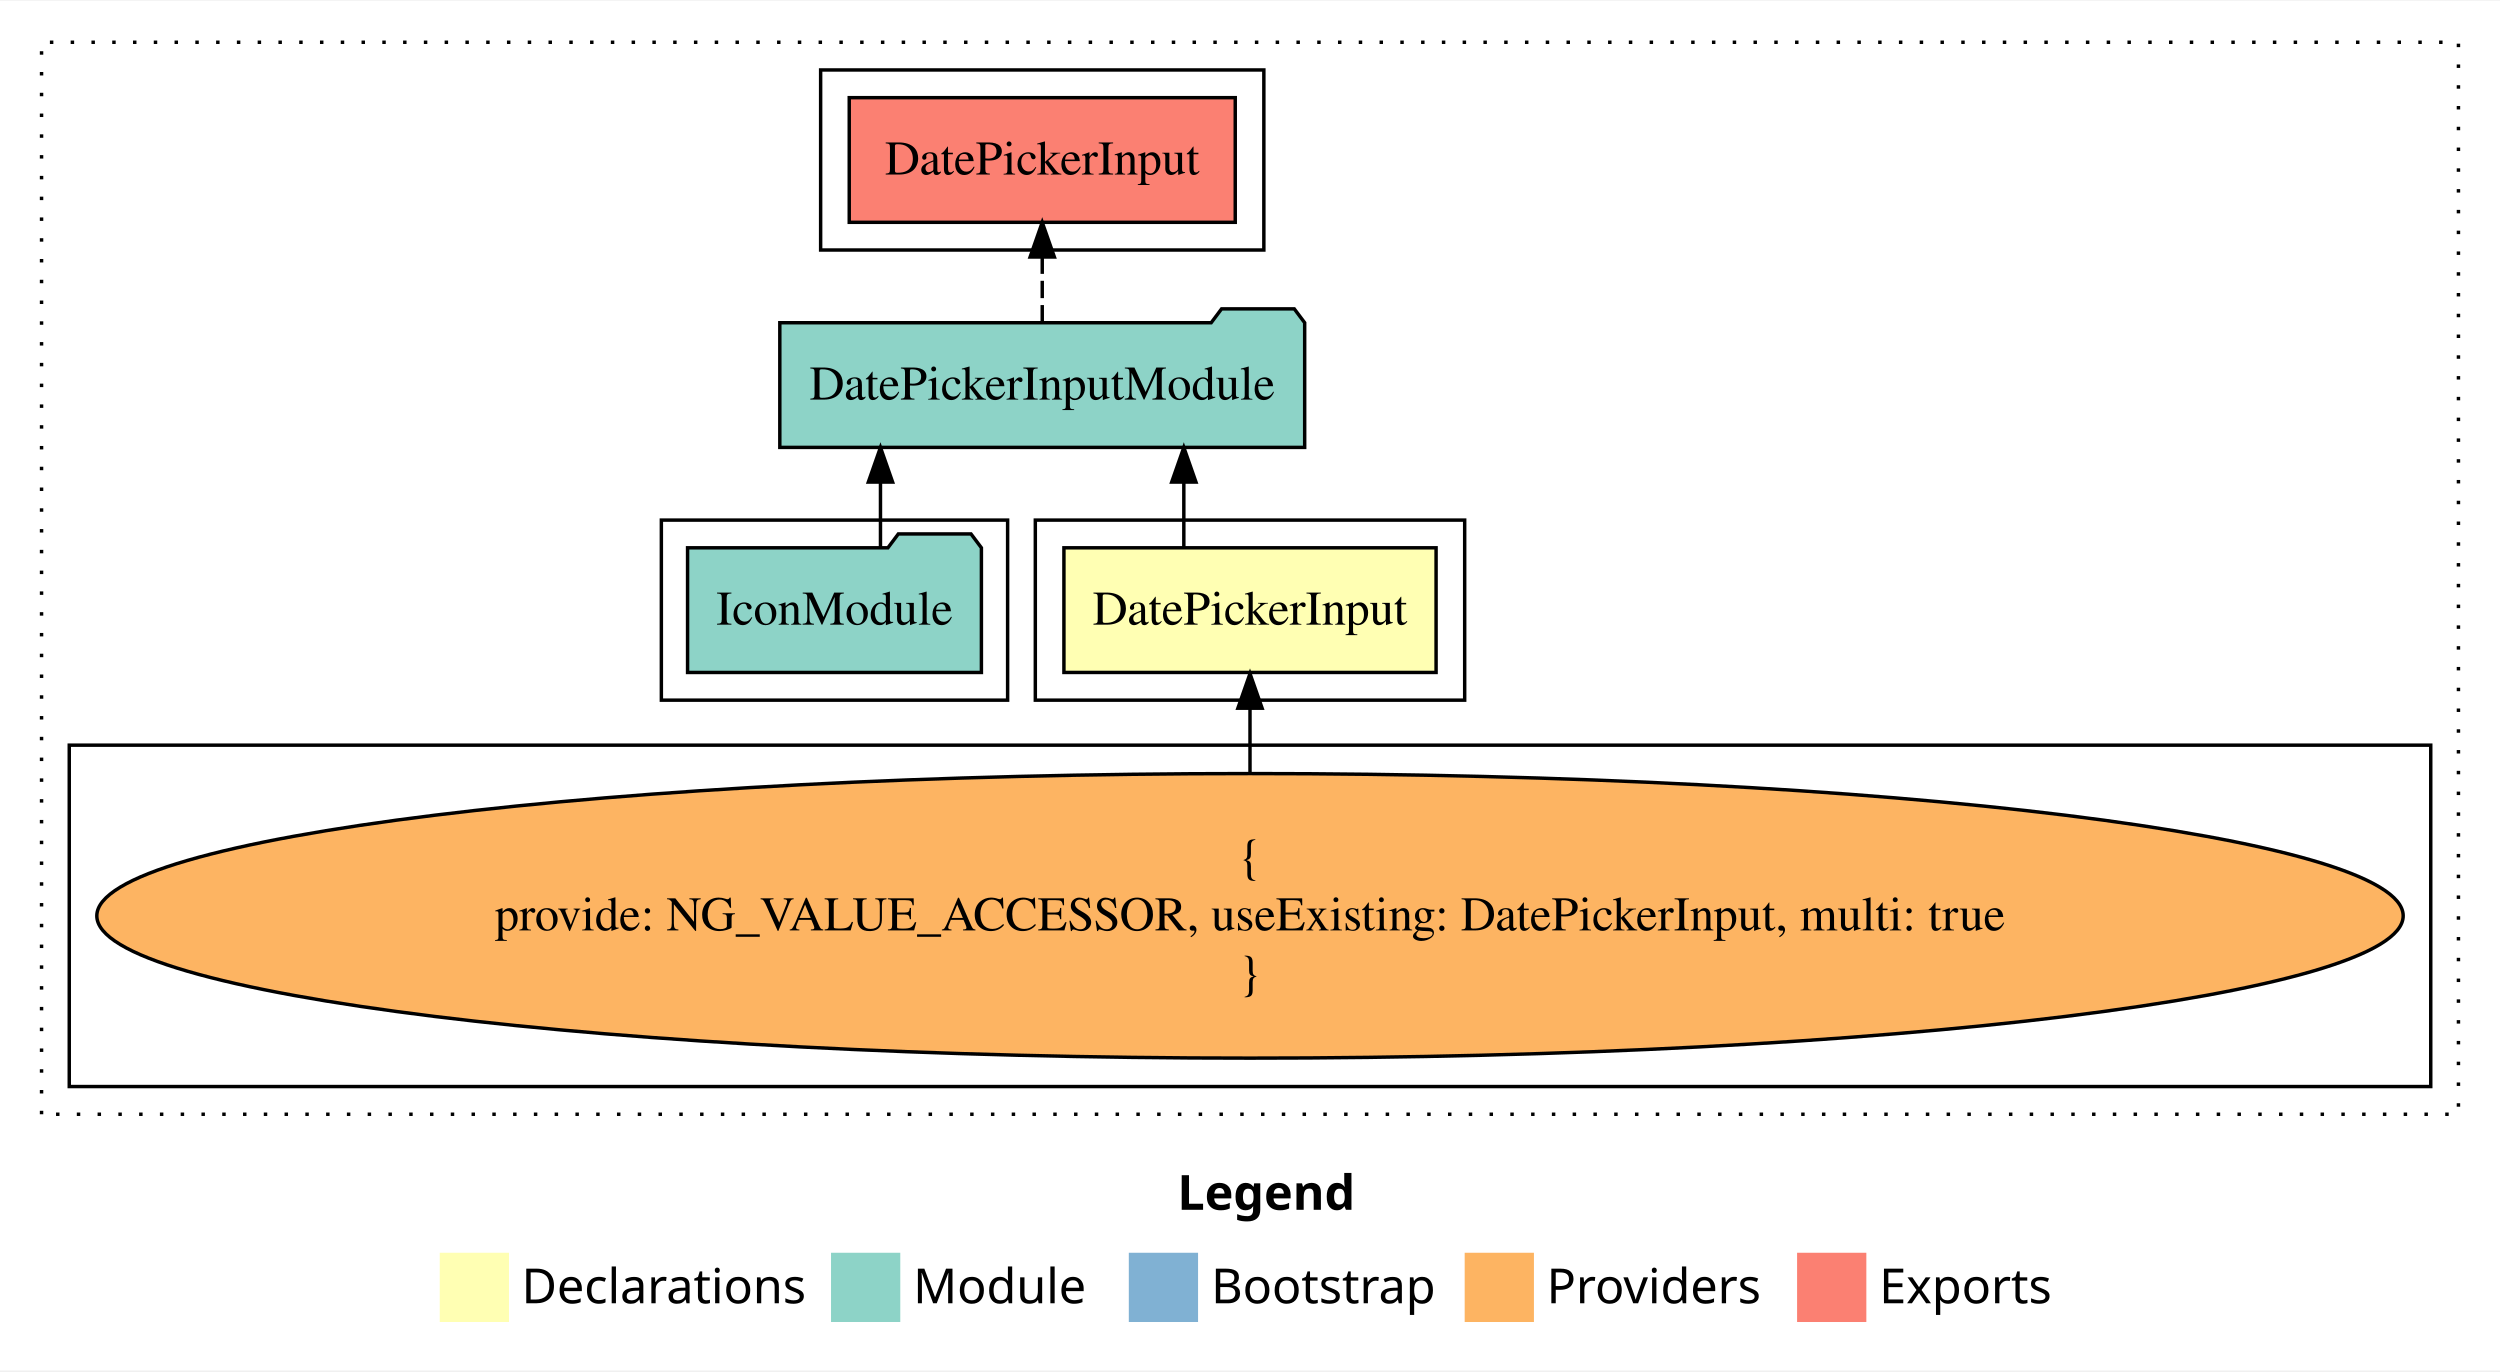
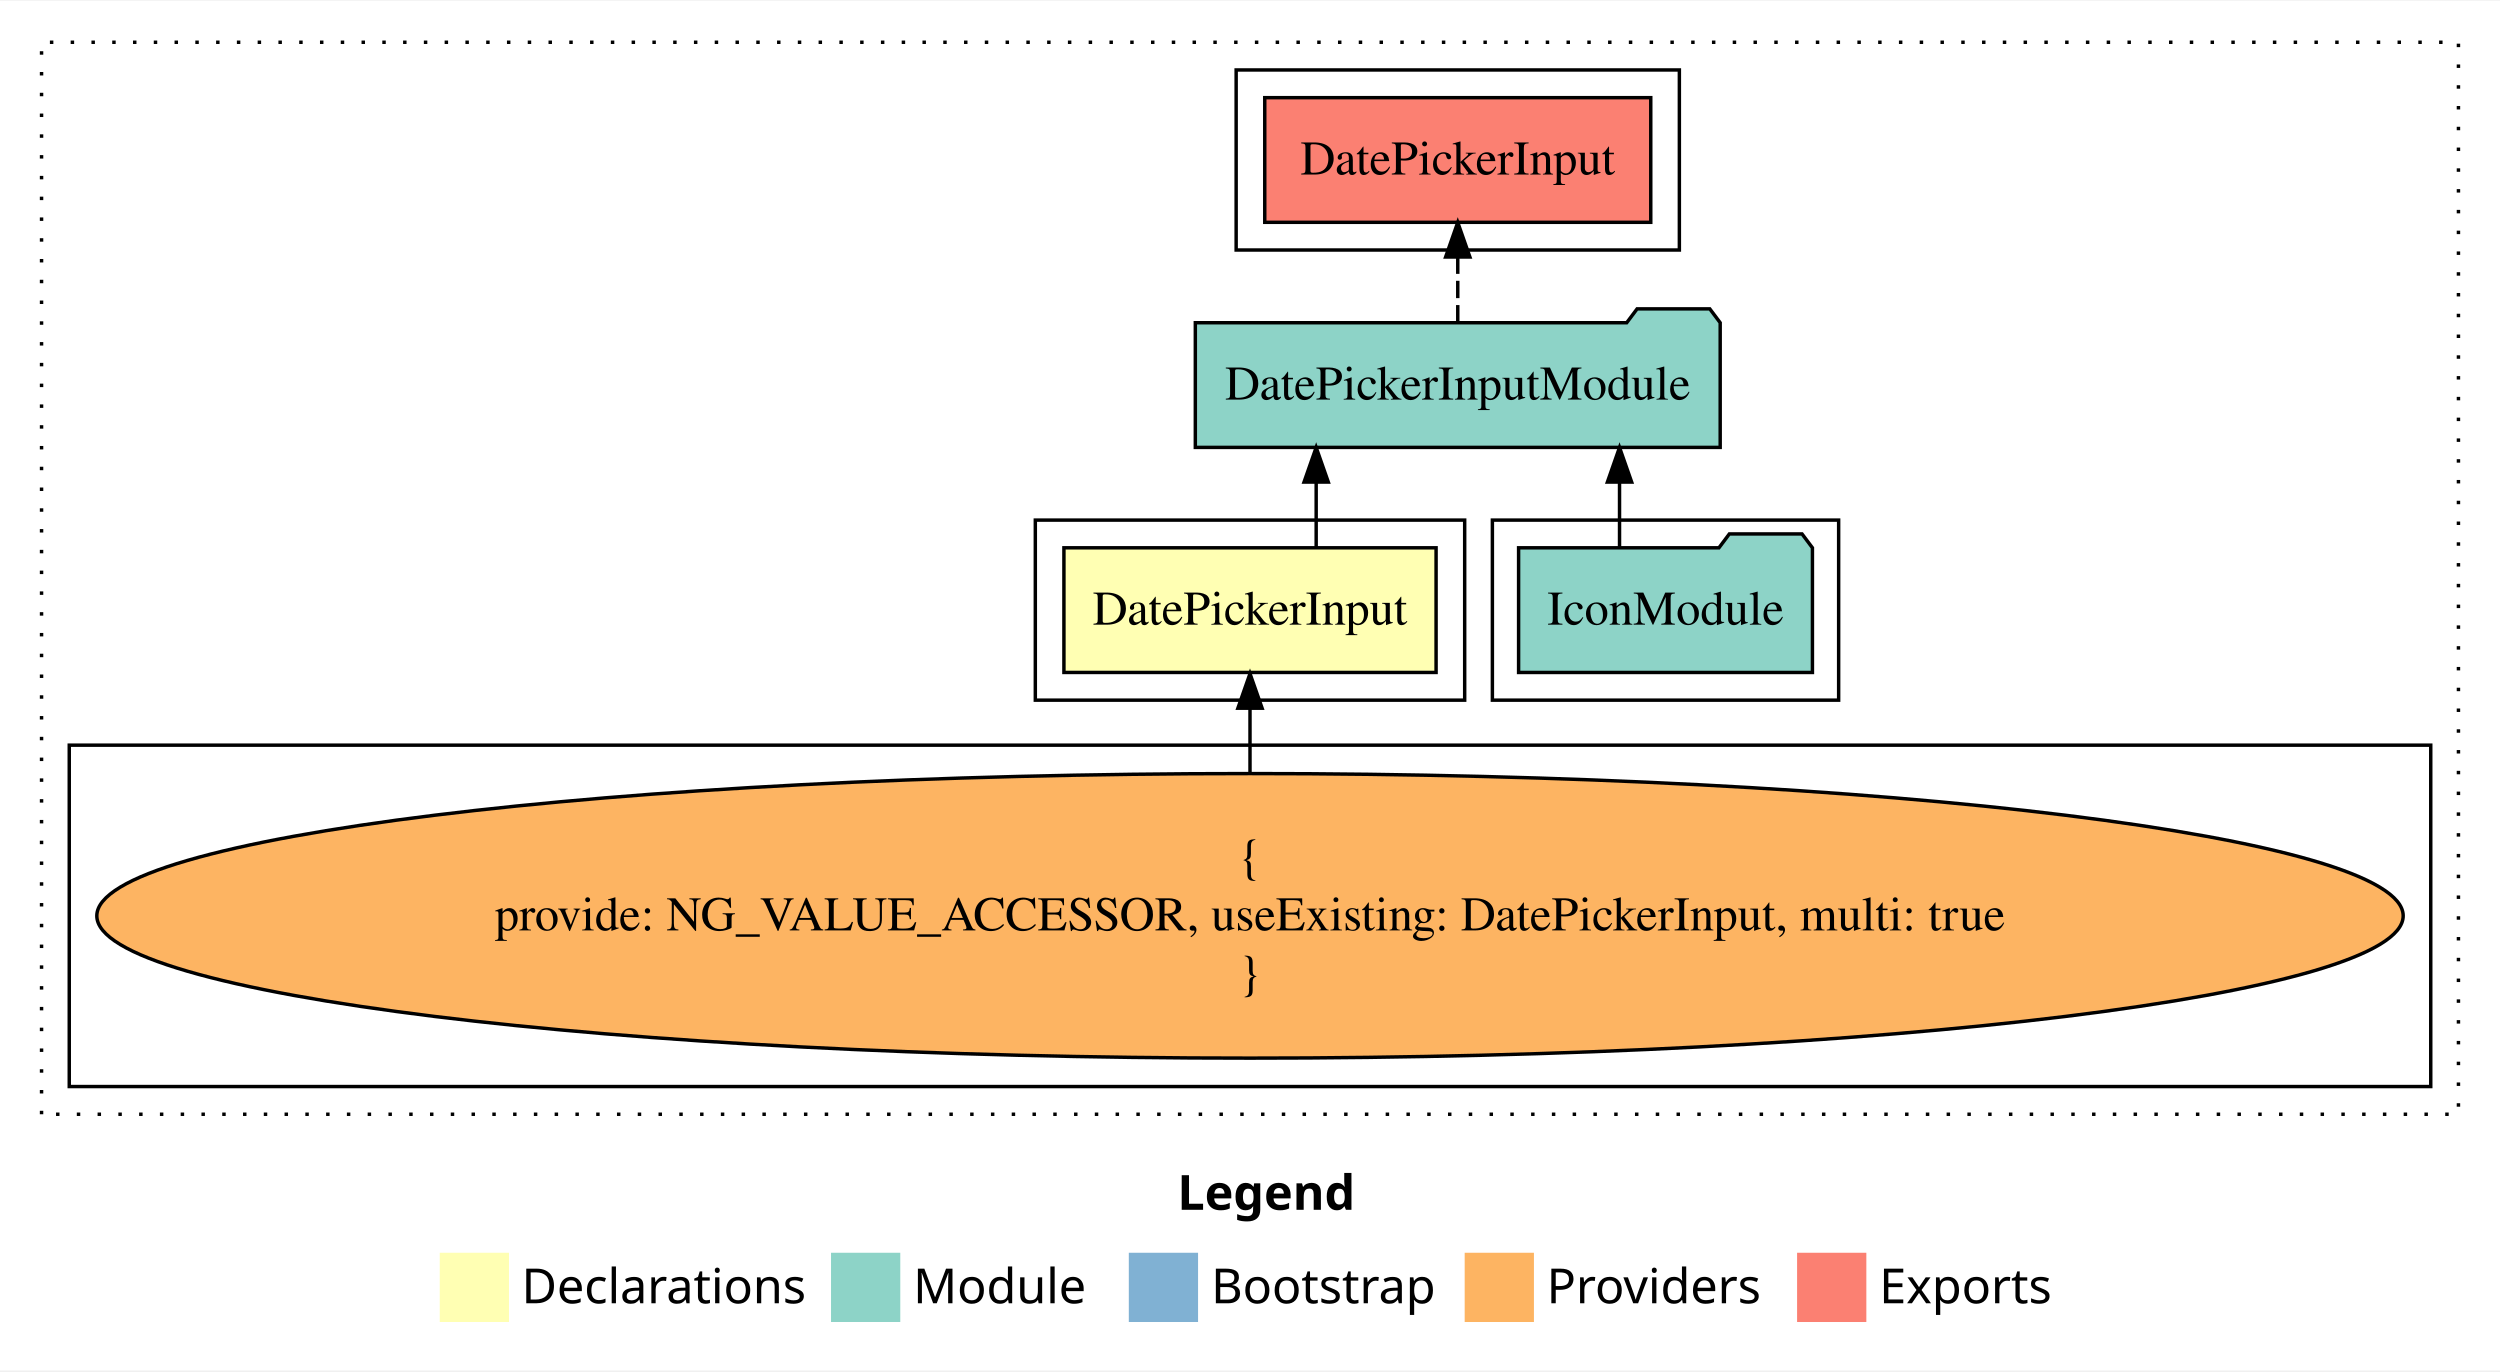
<svg xmlns="http://www.w3.org/2000/svg" width="722pt" height="396pt" viewBox="0.00 0.00 722.00 395.59">
  <g id="graph0" class="graph" transform="scale(1 1) rotate(0) translate(4 391.59)">
    <polygon fill="white" stroke="transparent" points="-4,4 -4,-391.59 718,-391.59 718,4 -4,4" />
    <text text-anchor="start" x="336.01" y="-42.4" font-family="Times-12" font-weight="bold" font-size="14.00">Legend</text>
    <polygon fill="#ffffb3" stroke="transparent" points="123,-10 123,-30 143,-30 143,-10 123,-10" />
    <text text-anchor="start" x="146.63" y="-15.4" font-family="Times-12" font-size="14.00">  Declarations</text>
    <polygon fill="#8dd3c7" stroke="transparent" points="236,-10 236,-30 256,-30 256,-10 236,-10" />
    <text text-anchor="start" x="259.73" y="-15.4" font-family="Times-12" font-size="14.00">  Module</text>
    <polygon fill="#80b1d3" stroke="transparent" points="322,-10 322,-30 342,-30 342,-10 322,-10" />
    <text text-anchor="start" x="345.78" y="-15.4" font-family="Times-12" font-size="14.00">  Bootstrap</text>
    <polygon fill="#fdb462" stroke="transparent" points="419,-10 419,-30 439,-30 439,-10 419,-10" />
    <text text-anchor="start" x="442.67" y="-15.4" font-family="Times-12" font-size="14.00">  Providers</text>
    <polygon fill="#fb8072" stroke="transparent" points="515,-10 515,-30 535,-30 535,-10 515,-10" />
    <text text-anchor="start" x="538.73" y="-15.4" font-family="Times-12" font-size="14.00">  Exports</text>
    <g id="clust1" class="cluster">
      <polygon fill="none" stroke="black" stroke-dasharray="1,5" points="8,-70 8,-379.59 706,-379.59 706,-70 8,-70" />
    </g>
+     <g id="clust5" class="cluster">
+       <polygon fill="none" stroke="black" points="353,-319.59 353,-371.59 481,-371.59 481,-319.59 353,-319.59" />
+     </g>
+     <g id="clust4" class="cluster">
+       <polygon fill="none" stroke="black" points="427,-189.59 427,-241.59 527,-241.59 527,-189.59 427,-189.59" />
+     </g>
    <g id="clust2" class="cluster">
      <polygon fill="none" stroke="black" points="295,-189.59 295,-241.59 419,-241.59 419,-189.59 295,-189.59" />
    </g>
    <g id="clust3" class="cluster">
      <polygon fill="none" stroke="black" points="16,-78 16,-176.59 698,-176.59 698,-78 16,-78" />
    </g>
-     <g id="clust4" class="cluster">
-       <polygon fill="none" stroke="black" points="187,-189.59 187,-241.59 287,-241.59 287,-189.59 187,-189.59" />
-     </g>
-     <g id="clust5" class="cluster">
-       <polygon fill="none" stroke="black" points="233,-319.59 233,-371.59 361,-371.59 361,-319.59 233,-319.59" />
-     </g>
    <g id="node1" class="node">
      <polygon fill="#ffffb3" stroke="black" points="410.74,-233.59 303.26,-233.59 303.26,-197.59 410.74,-197.59 410.74,-233.59" />
      <text text-anchor="middle" x="357" y="-211.39" font-family="Times,serif" font-size="14.00">DatePickerInput</text>
    </g>
    <g id="node2" class="node">
-       <polygon fill="#8dd3c7" stroke="black" points="372.79,-298.59 369.79,-302.59 348.79,-302.59 345.79,-298.59 221.21,-298.59 221.21,-262.59 372.79,-262.59 372.79,-298.59" />
-       <text text-anchor="middle" x="297" y="-276.39" font-family="Times,serif" font-size="14.00">DatePickerInputModule</text>
+       <polygon fill="#8dd3c7" stroke="black" points="492.79,-298.59 489.79,-302.59 468.79,-302.59 465.79,-298.59 341.21,-298.59 341.21,-262.59 492.79,-262.59 492.79,-298.59" />
+       <text text-anchor="middle" x="417" y="-276.39" font-family="Times,serif" font-size="14.00">DatePickerInputModule</text>
    </g>
    <g id="edge1" class="edge">
-       <path fill="none" stroke="black" d="M337.89,-233.7C337.89,-233.7 337.89,-252.58 337.89,-252.58" />
-       <polygon fill="black" stroke="black" points="334.39,-252.58 337.89,-262.58 341.39,-252.58 334.39,-252.58" />
+       <path fill="none" stroke="black" d="M376.11,-233.7C376.11,-233.7 376.11,-252.58 376.11,-252.58" />
+       <polygon fill="black" stroke="black" points="372.61,-252.58 376.11,-262.58 379.61,-252.58 372.61,-252.58" />
    </g>
    <g id="node5" class="node">
-       <polygon fill="#fb8072" stroke="black" points="352.74,-363.59 241.26,-363.59 241.26,-327.59 352.74,-327.59 352.74,-363.59" />
-       <text text-anchor="middle" x="297" y="-341.39" font-family="Times,serif" font-size="14.00">DatePickerInput </text>
+       <polygon fill="#fb8072" stroke="black" points="472.74,-363.59 361.26,-363.59 361.26,-327.59 472.74,-327.59 472.74,-363.59" />
+       <text text-anchor="middle" x="417" y="-341.39" font-family="Times,serif" font-size="14.00">DatePickerInput </text>
    </g>
    <g id="edge4" class="edge">
-       <path fill="none" stroke="black" stroke-dasharray="5,2" d="M297,-298.7C297,-298.7 297,-317.58 297,-317.58" />
-       <polygon fill="black" stroke="black" points="293.5,-317.58 297,-327.58 300.5,-317.58 293.5,-317.58" />
+       <path fill="none" stroke="black" stroke-dasharray="5,2" d="M417,-298.7C417,-298.7 417,-317.58 417,-317.58" />
+       <polygon fill="black" stroke="black" points="413.5,-317.58 417,-327.58 420.5,-317.58 413.5,-317.58" />
    </g>
    <g id="node3" class="node">
      <ellipse fill="#fdb462" stroke="black" cx="357" cy="-127.3" rx="333.04" ry="41.09" />
      <text text-anchor="middle" x="357" y="-139.9" font-family="Times,serif" font-size="14.00">{</text>
      <text text-anchor="middle" x="357" y="-123.1" font-family="Times,serif" font-size="14.00">    provide: NG_VALUE_ACCESSOR, useExisting: DatePickerInput, multi: true</text>
      <text text-anchor="middle" x="357" y="-106.3" font-family="Times,serif" font-size="14.00">}</text>
    </g>
    <g id="edge2" class="edge">
      <path fill="none" stroke="black" d="M357,-168.6C357,-168.6 357,-187.26 357,-187.26" />
      <polygon fill="black" stroke="black" points="353.5,-187.26 357,-197.26 360.5,-187.26 353.5,-187.26" />
    </g>
    <g id="node4" class="node">
-       <polygon fill="#8dd3c7" stroke="black" points="279.43,-233.59 276.43,-237.59 255.43,-237.59 252.43,-233.59 194.57,-233.59 194.57,-197.59 279.43,-197.59 279.43,-233.59" />
-       <text text-anchor="middle" x="237" y="-211.39" font-family="Times,serif" font-size="14.00">IconModule</text>
+       <polygon fill="#8dd3c7" stroke="black" points="519.43,-233.59 516.43,-237.59 495.43,-237.59 492.43,-233.59 434.57,-233.59 434.57,-197.59 519.43,-197.59 519.43,-233.59" />
+       <text text-anchor="middle" x="477" y="-211.39" font-family="Times,serif" font-size="14.00">IconModule</text>
    </g>
    <g id="edge3" class="edge">
-       <path fill="none" stroke="black" d="M250.28,-233.7C250.28,-233.7 250.28,-252.58 250.28,-252.58" />
-       <polygon fill="black" stroke="black" points="246.78,-252.58 250.28,-262.58 253.78,-252.58 246.78,-252.58" />
+       <path fill="none" stroke="black" d="M463.72,-233.7C463.72,-233.7 463.72,-252.58 463.72,-252.58" />
+       <polygon fill="black" stroke="black" points="460.22,-252.58 463.72,-262.58 467.22,-252.58 460.22,-252.58" />
    </g>
  </g>
</svg>
